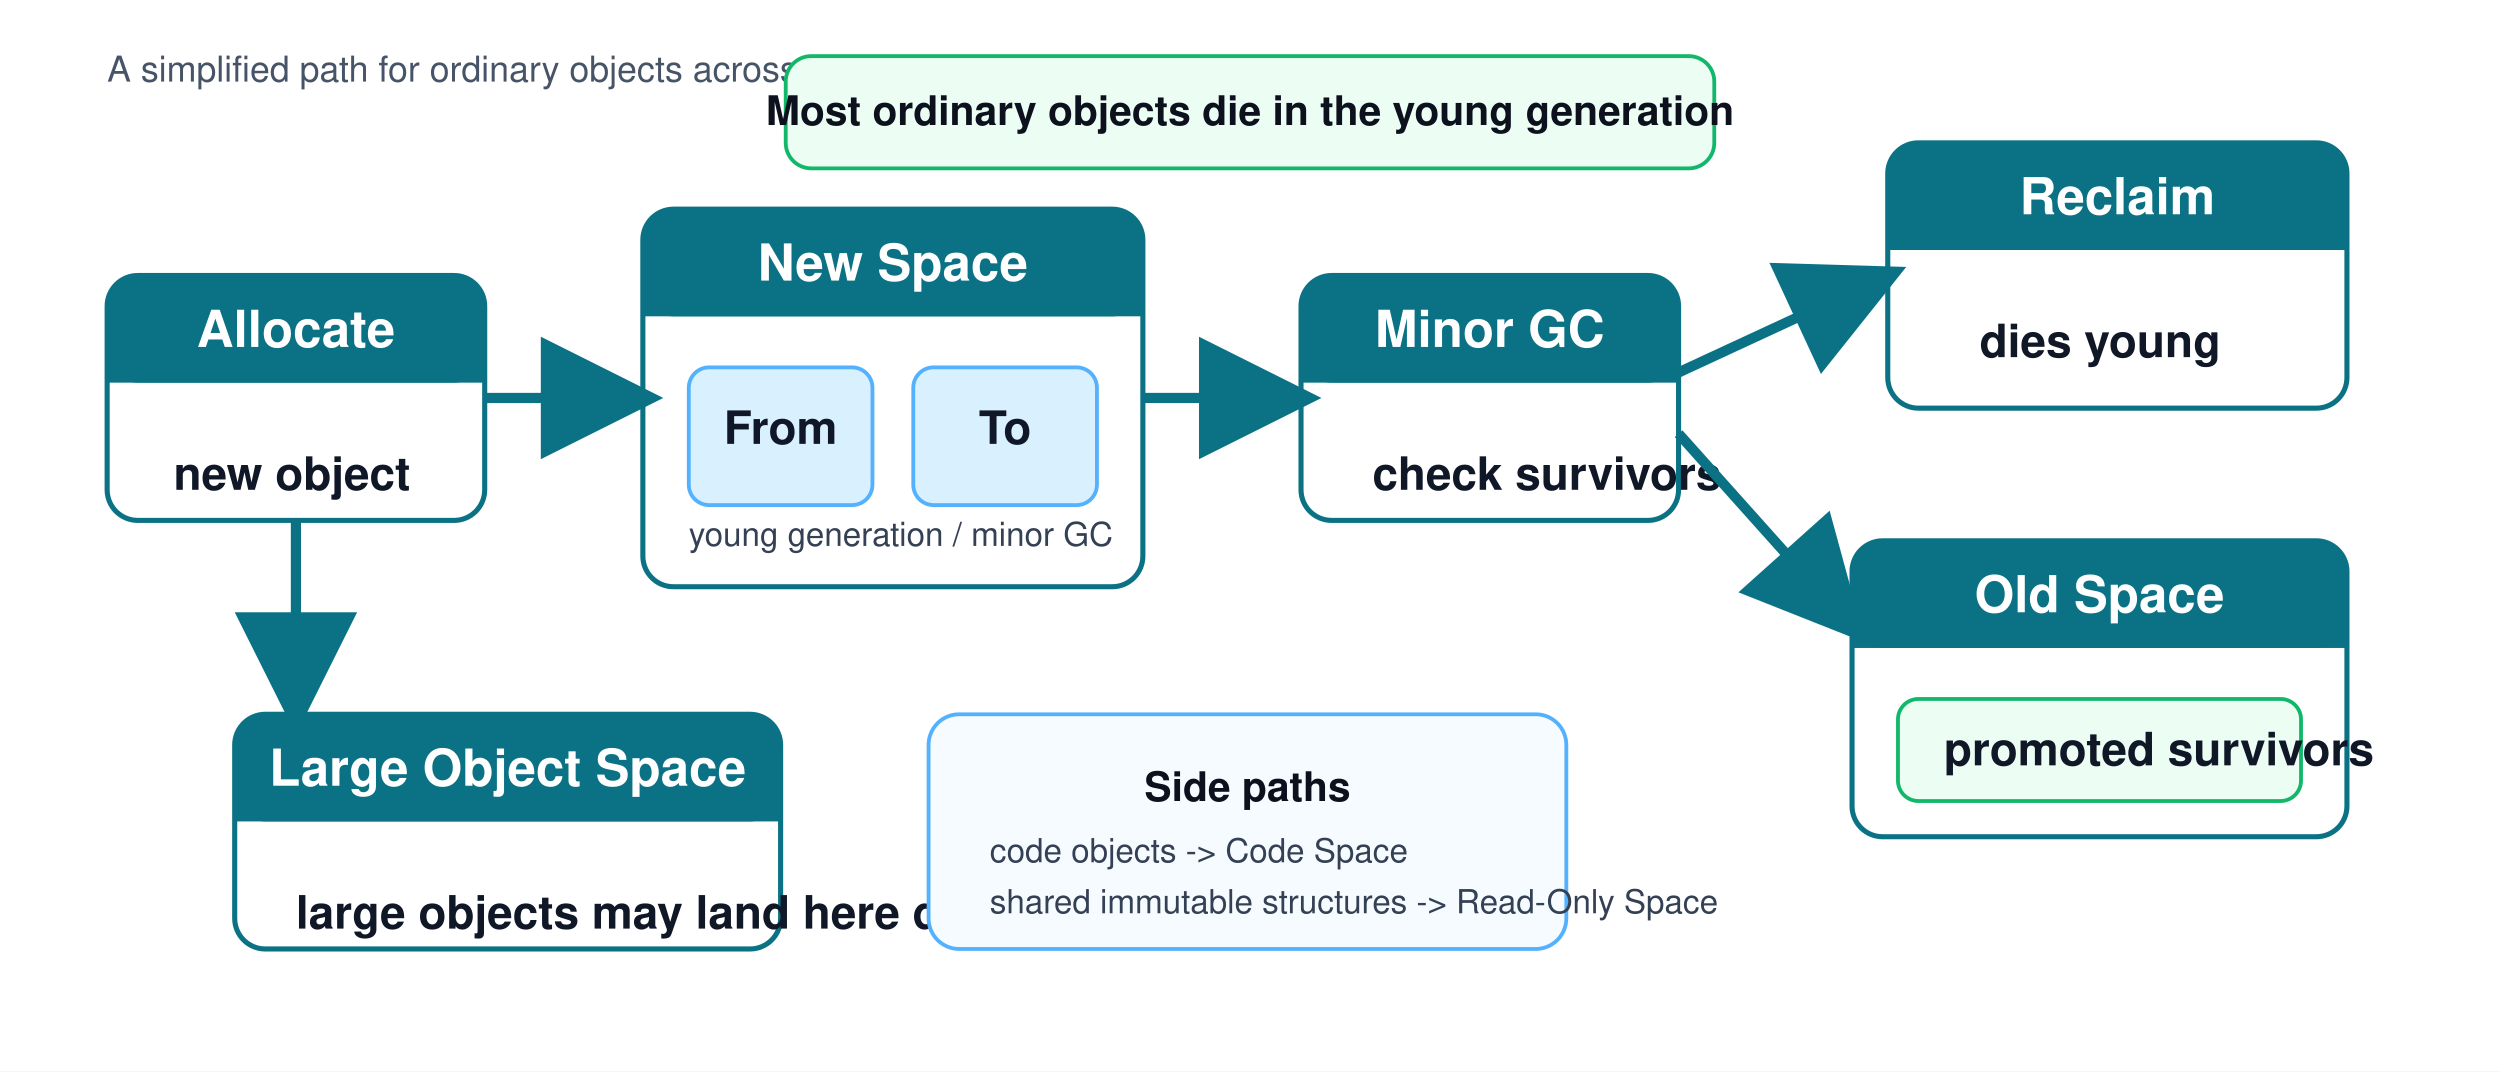
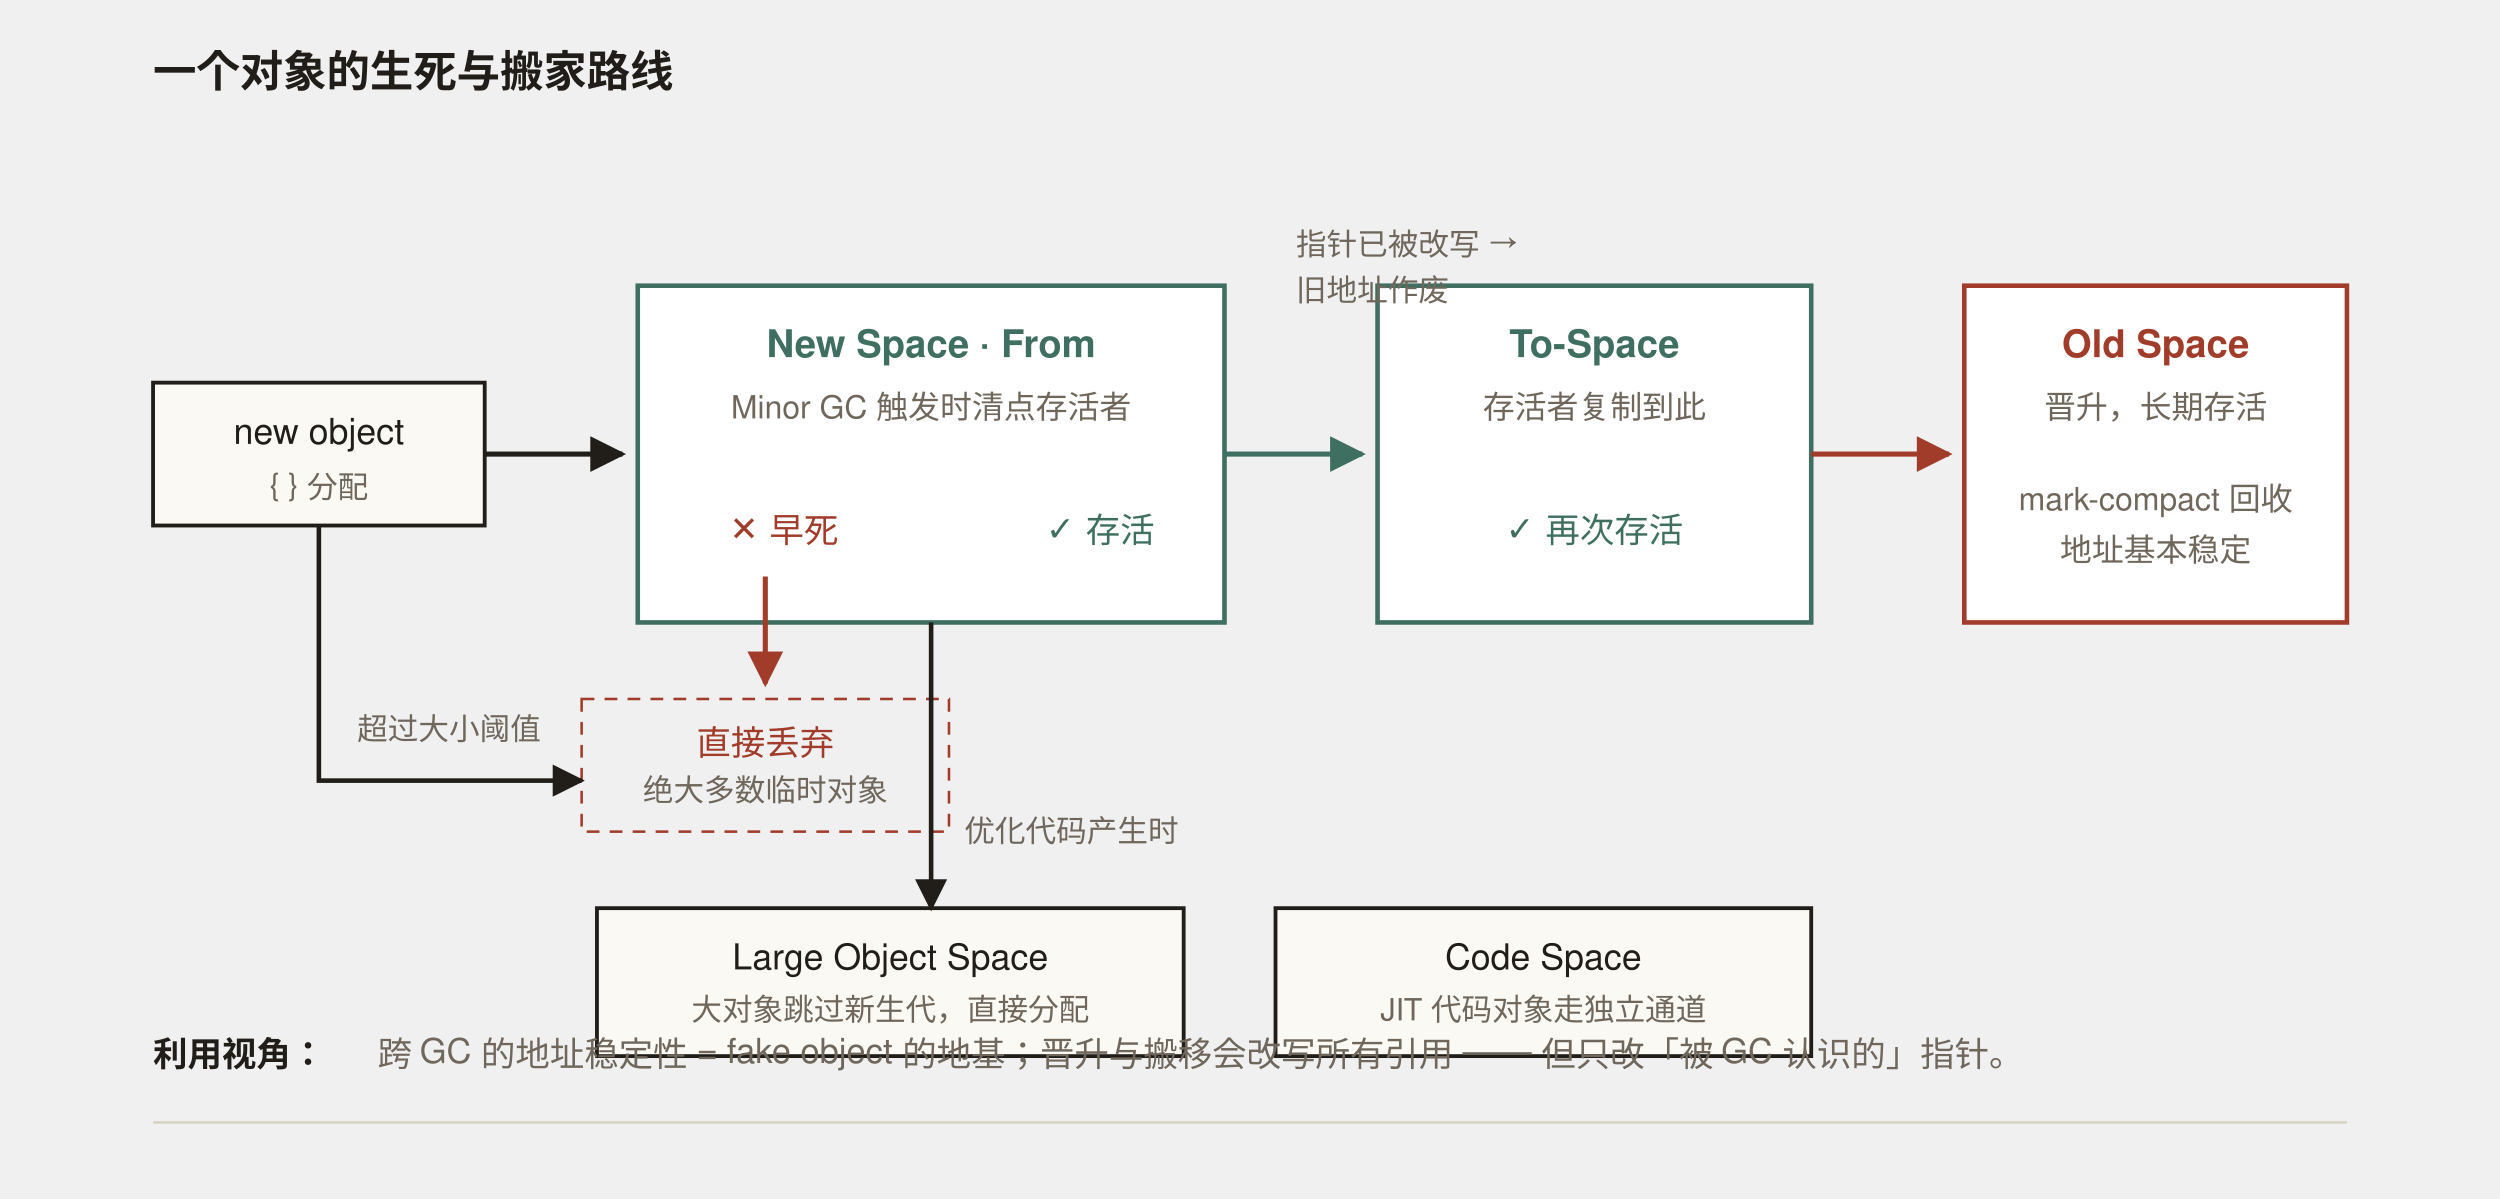
- <svg xmlns="http://www.w3.org/2000/svg" width="980" height="420" viewBox="0 0 980 420">
+ <svg xmlns="http://www.w3.org/2000/svg" width="980" height="470" viewBox="0 0 980 470" font-family="'Helvetica Neue', Helvetica, Arial, 'PingFang SC', sans-serif">
  <defs>
-     <style>
-       .title { font: 700 20px Helvetica, Arial, sans-serif; fill: #ffffff; }
-       .label { font: 600 18px Helvetica, Arial, sans-serif; fill: #101828; }
-       .note { font: 500 14px Helvetica, Arial, sans-serif; fill: #475467; }
-       .mini { font: 500 13px Helvetica, Arial, sans-serif; fill: #344054; }
-       .callout { font: 600 16px Helvetica, Arial, sans-serif; fill: #0c111d; }
-     </style>
-     <marker id="arrow" markerWidth="12" markerHeight="12" refX="10" refY="6" orient="auto">
-       <path d="M0,0 L12,6 L0,12 Z" fill="#0b7285" />
+     <marker id="arr" viewBox="0 0 10 10" refX="9" refY="5" markerWidth="7" markerHeight="7" orient="auto-start-reverse">
+       <path d="M 0 0 L 10 5 L 0 10 z" fill="#211d19" />
+     </marker>
+     <marker id="arrR" viewBox="0 0 10 10" refX="9" refY="5" markerWidth="7" markerHeight="7" orient="auto-start-reverse">
+       <path d="M 0 0 L 10 5 L 0 10 z" fill="#a13c2a" />
+     </marker>
+     <marker id="arrG" viewBox="0 0 10 10" refX="9" refY="5" markerWidth="7" markerHeight="7" orient="auto-start-reverse">
+       <path d="M 0 0 L 10 5 L 0 10 z" fill="#3f6f60" />
    </marker>
  </defs>
-   <rect width="980" height="420" fill="#ffffff" />
-   <text x="42" y="32" class="note">A simplified path for ordinary objects across V8 heap spaces</text>
-   <g transform="translate(42 108)">
-     <rect width="148" height="96" rx="12" fill="#ffffff" stroke="#0b7285" stroke-width="2" />
-     <rect width="148" height="42" rx="12" fill="#0b7285" />
-     <rect y="30" width="148" height="12" fill="#0b7285" />
-     <text x="74" y="28" text-anchor="middle" class="title">Allocate</text>
-     <text x="26" y="84" class="label">new object</text>
+   <text x="60" y="34" font-size="17" fill="#211d19" font-weight="700">一个对象的生死与搬家路线</text>
+   <g>
+     <rect x="60" y="150" width="130" height="56" fill="#fbf9f4" stroke="#211d19" stroke-width="1.5" />
+     <text x="125" y="174" font-size="14" fill="#211d19" text-anchor="middle">new object</text>
+     <text x="125" y="194" font-size="12" fill="#6f675c" text-anchor="middle">{ } 分配</text>
  </g>
-   <g transform="translate(252 82)">
-     <rect width="196" height="148" rx="12" fill="#ffffff" stroke="#0b7285" stroke-width="2" />
-     <rect width="196" height="42" rx="12" fill="#0b7285" />
-     <rect y="30" width="196" height="12" fill="#0b7285" />
-     <text x="98" y="28" text-anchor="middle" class="title">New Space</text>
-     <rect x="18" y="62" width="72" height="54" rx="8" fill="#d9f0ff" stroke="#53b1fd" stroke-width="1.5" />
-     <rect x="106" y="62" width="72" height="54" rx="8" fill="#d9f0ff" stroke="#53b1fd" stroke-width="1.5" />
-     <text x="54" y="92" text-anchor="middle" class="label">From</text>
-     <text x="142" y="92" text-anchor="middle" class="label">To</text>
-     <text x="18" y="132" class="mini">young generation / minor GC</text>
+   <path d="M 190 178 L 244 178" stroke="#211d19" stroke-width="2" marker-end="url(#arr)" />
+   <g>
+     <rect x="250" y="112" width="230" height="132" fill="#ffffff" stroke="#3f6f60" stroke-width="1.8" />
+     <text x="365" y="140" font-size="15" fill="#3f6f60" text-anchor="middle" font-weight="700">New Space · From</text>
+     <text x="365" y="164" font-size="12.5" fill="#6f675c" text-anchor="middle">Minor GC 触发时清点存活者</text>
+     <text x="286" y="212" font-size="13.5" fill="#a13c2a">✕ 早死</text>
+     <text x="410" y="212" font-size="13.5" fill="#3f6f60">✓ 存活</text>
  </g>
-   <g transform="translate(510 108)">
-     <rect width="148" height="96" rx="12" fill="#ffffff" stroke="#0b7285" stroke-width="2" />
-     <rect width="148" height="42" rx="12" fill="#0b7285" />
-     <rect y="30" width="148" height="12" fill="#0b7285" />
-     <text x="74" y="28" text-anchor="middle" class="title">Minor GC</text>
-     <text x="28" y="84" class="label">check survivors</text>
+   <path d="M 300 226 L 300 268" stroke="#a13c2a" stroke-width="2" marker-end="url(#arrR)" />
+   <g>
+     <rect x="228" y="274" width="144" height="52" fill="none" stroke="#a13c2a" stroke-dasharray="5 4" />
+     <text x="300" y="296" font-size="13.5" fill="#a13c2a" text-anchor="middle">直接丢弃</text>
+     <text x="300" y="314" font-size="12" fill="#6f675c" text-anchor="middle">绝大多数临时对象</text>
  </g>
-   <g transform="translate(740 56)">
-     <rect width="180" height="104" rx="12" fill="#ffffff" stroke="#0b7285" stroke-width="2" />
-     <rect width="180" height="42" rx="12" fill="#0b7285" />
-     <rect y="30" width="180" height="12" fill="#0b7285" />
-     <text x="90" y="28" text-anchor="middle" class="title">Reclaim</text>
-     <text x="36" y="84" class="label">dies young</text>
+   <path d="M 480 178 L 534 178" stroke="#3f6f60" stroke-width="2" marker-end="url(#arrG)" />
+   <g>
+     <rect x="540" y="112" width="170" height="132" fill="#ffffff" stroke="#3f6f60" stroke-width="1.8" />
+     <text x="625" y="140" font-size="15" fill="#3f6f60" text-anchor="middle" font-weight="700">To-Space</text>
+     <text x="625" y="164" font-size="12.5" fill="#6f675c" text-anchor="middle">存活者复制到此</text>
+     <text x="625" y="212" font-size="13.5" fill="#3f6f60" text-anchor="middle">✓ 再次存活</text>
  </g>
-   <g transform="translate(726 212)">
-     <rect width="194" height="116" rx="12" fill="#ffffff" stroke="#0b7285" stroke-width="2" />
-     <rect width="194" height="42" rx="12" fill="#0b7285" />
-     <rect y="30" width="194" height="12" fill="#0b7285" />
-     <text x="97" y="28" text-anchor="middle" class="title">Old Space</text>
-     <rect x="18" y="62" width="158" height="40" rx="8" fill="#ecfdf3" stroke="#12b76a" stroke-width="1.5" />
-     <text x="36" y="88" class="label">promoted survivors</text>
+   <text x="508" y="100" font-size="12" fill="#6f675c">指针已被改写 →</text>
+   <text x="508" y="118" font-size="12" fill="#6f675c">旧地址作废</text>
+   <path d="M 710 178 L 764 178" stroke="#a13c2a" stroke-width="2" marker-end="url(#arrR)" />
+   <g>
+     <rect x="770" y="112" width="150" height="132" fill="#ffffff" stroke="#a13c2a" stroke-width="1.8" />
+     <text x="845" y="140" font-size="15" fill="#a13c2a" text-anchor="middle" font-weight="700">Old Space</text>
+     <text x="845" y="164" font-size="12.5" fill="#6f675c" text-anchor="middle">晋升，长期存活</text>
+     <text x="845" y="200" font-size="12.5" fill="#6f675c" text-anchor="middle">mark-compact 回收</text>
+     <text x="845" y="220" font-size="12.5" fill="#6f675c" text-anchor="middle">地址基本稳定</text>
  </g>
-   <g transform="translate(92 280)">
-     <rect width="214" height="92" rx="12" fill="#ffffff" stroke="#0b7285" stroke-width="2" />
-     <rect width="214" height="42" rx="12" fill="#0b7285" />
-     <rect y="30" width="214" height="12" fill="#0b7285" />
-     <text x="107" y="28" text-anchor="middle" class="title">Large Object Space</text>
-     <text x="24" y="84" class="label">large objects may land here directly</text>
+   <path d="M 125 206 L 125 306 L 228 306" fill="none" stroke="#211d19" stroke-width="1.8" marker-end="url(#arr)" />
+   <g>
+     <rect x="234" y="356" width="230" height="58" fill="#fbf9f4" stroke="#211d19" stroke-width="1.5" />
+     <text x="349" y="380" font-size="14" fill="#211d19" text-anchor="middle">Large Object Space</text>
+     <text x="349" y="400" font-size="12" fill="#6f675c" text-anchor="middle">大对象跳过新生代，直接分配</text>
  </g>
-   <g transform="translate(364 280)">
-     <rect width="250" height="92" rx="12" fill="#f5fbff" stroke="#53b1fd" stroke-width="1.5" />
-     <text x="125" y="34" text-anchor="middle" class="callout">Side paths</text>
-     <text x="24" y="58" class="mini">code objects -&gt; Code Space</text>
-     <text x="24" y="78" class="mini">shared immutable structures -&gt; Read-Only Space</text>
+   <text x="140" y="290" font-size="12" fill="#6f675c">超过大小阈值</text>
+   <g>
+     <rect x="500" y="356" width="210" height="58" fill="#fbf9f4" stroke="#211d19" stroke-width="1.5" />
+     <text x="605" y="380" font-size="14" fill="#211d19" text-anchor="middle">Code Space</text>
+     <text x="605" y="400" font-size="12" fill="#6f675c" text-anchor="middle">JIT 代码对象走独立通道</text>
  </g>
-   <line x1="190" y1="156" x2="252" y2="156" stroke="#0b7285" stroke-width="4" marker-end="url(#arrow)" />
-   <line x1="448" y1="156" x2="510" y2="156" stroke="#0b7285" stroke-width="4" marker-end="url(#arrow)" />
-   <line x1="658" y1="146" x2="740" y2="108" stroke="#0b7285" stroke-width="4" marker-end="url(#arrow)" />
-   <line x1="658" y1="170" x2="726" y2="246" stroke="#0b7285" stroke-width="4" marker-end="url(#arrow)" />
-   <line x1="116" y1="204" x2="116" y2="280" stroke="#0b7285" stroke-width="4" marker-end="url(#arrow)" />
-   <rect x="308" y="22" width="364" height="44" rx="10" fill="#ecfdf3" stroke="#12b76a" stroke-width="1.5" />
-   <text x="490" y="49" text-anchor="middle" class="callout">Most ordinary objects die in the young generation</text>
+   <path d="M 365 244 L 365 356" stroke="#211d19" stroke-width="1.8" marker-end="url(#arr)" />
+   <text x="378" y="330" font-size="12" fill="#6f675c">优化代码产生时</text>
+   <line x1="60" y1="440" x2="920" y2="440" stroke="#d8d2c4" />
+   <text x="60" y="418" font-size="13.5" fill="#211d19" font-weight="600">利用视角：</text>
+   <text x="148" y="418" font-size="13.5" fill="#6f675c">跨 GC 的地址稳定性 = fake object 的地基；晋升与搬移会改写所有引用 —— 但只改「被 GC 认识的」指针。</text>
</svg>
